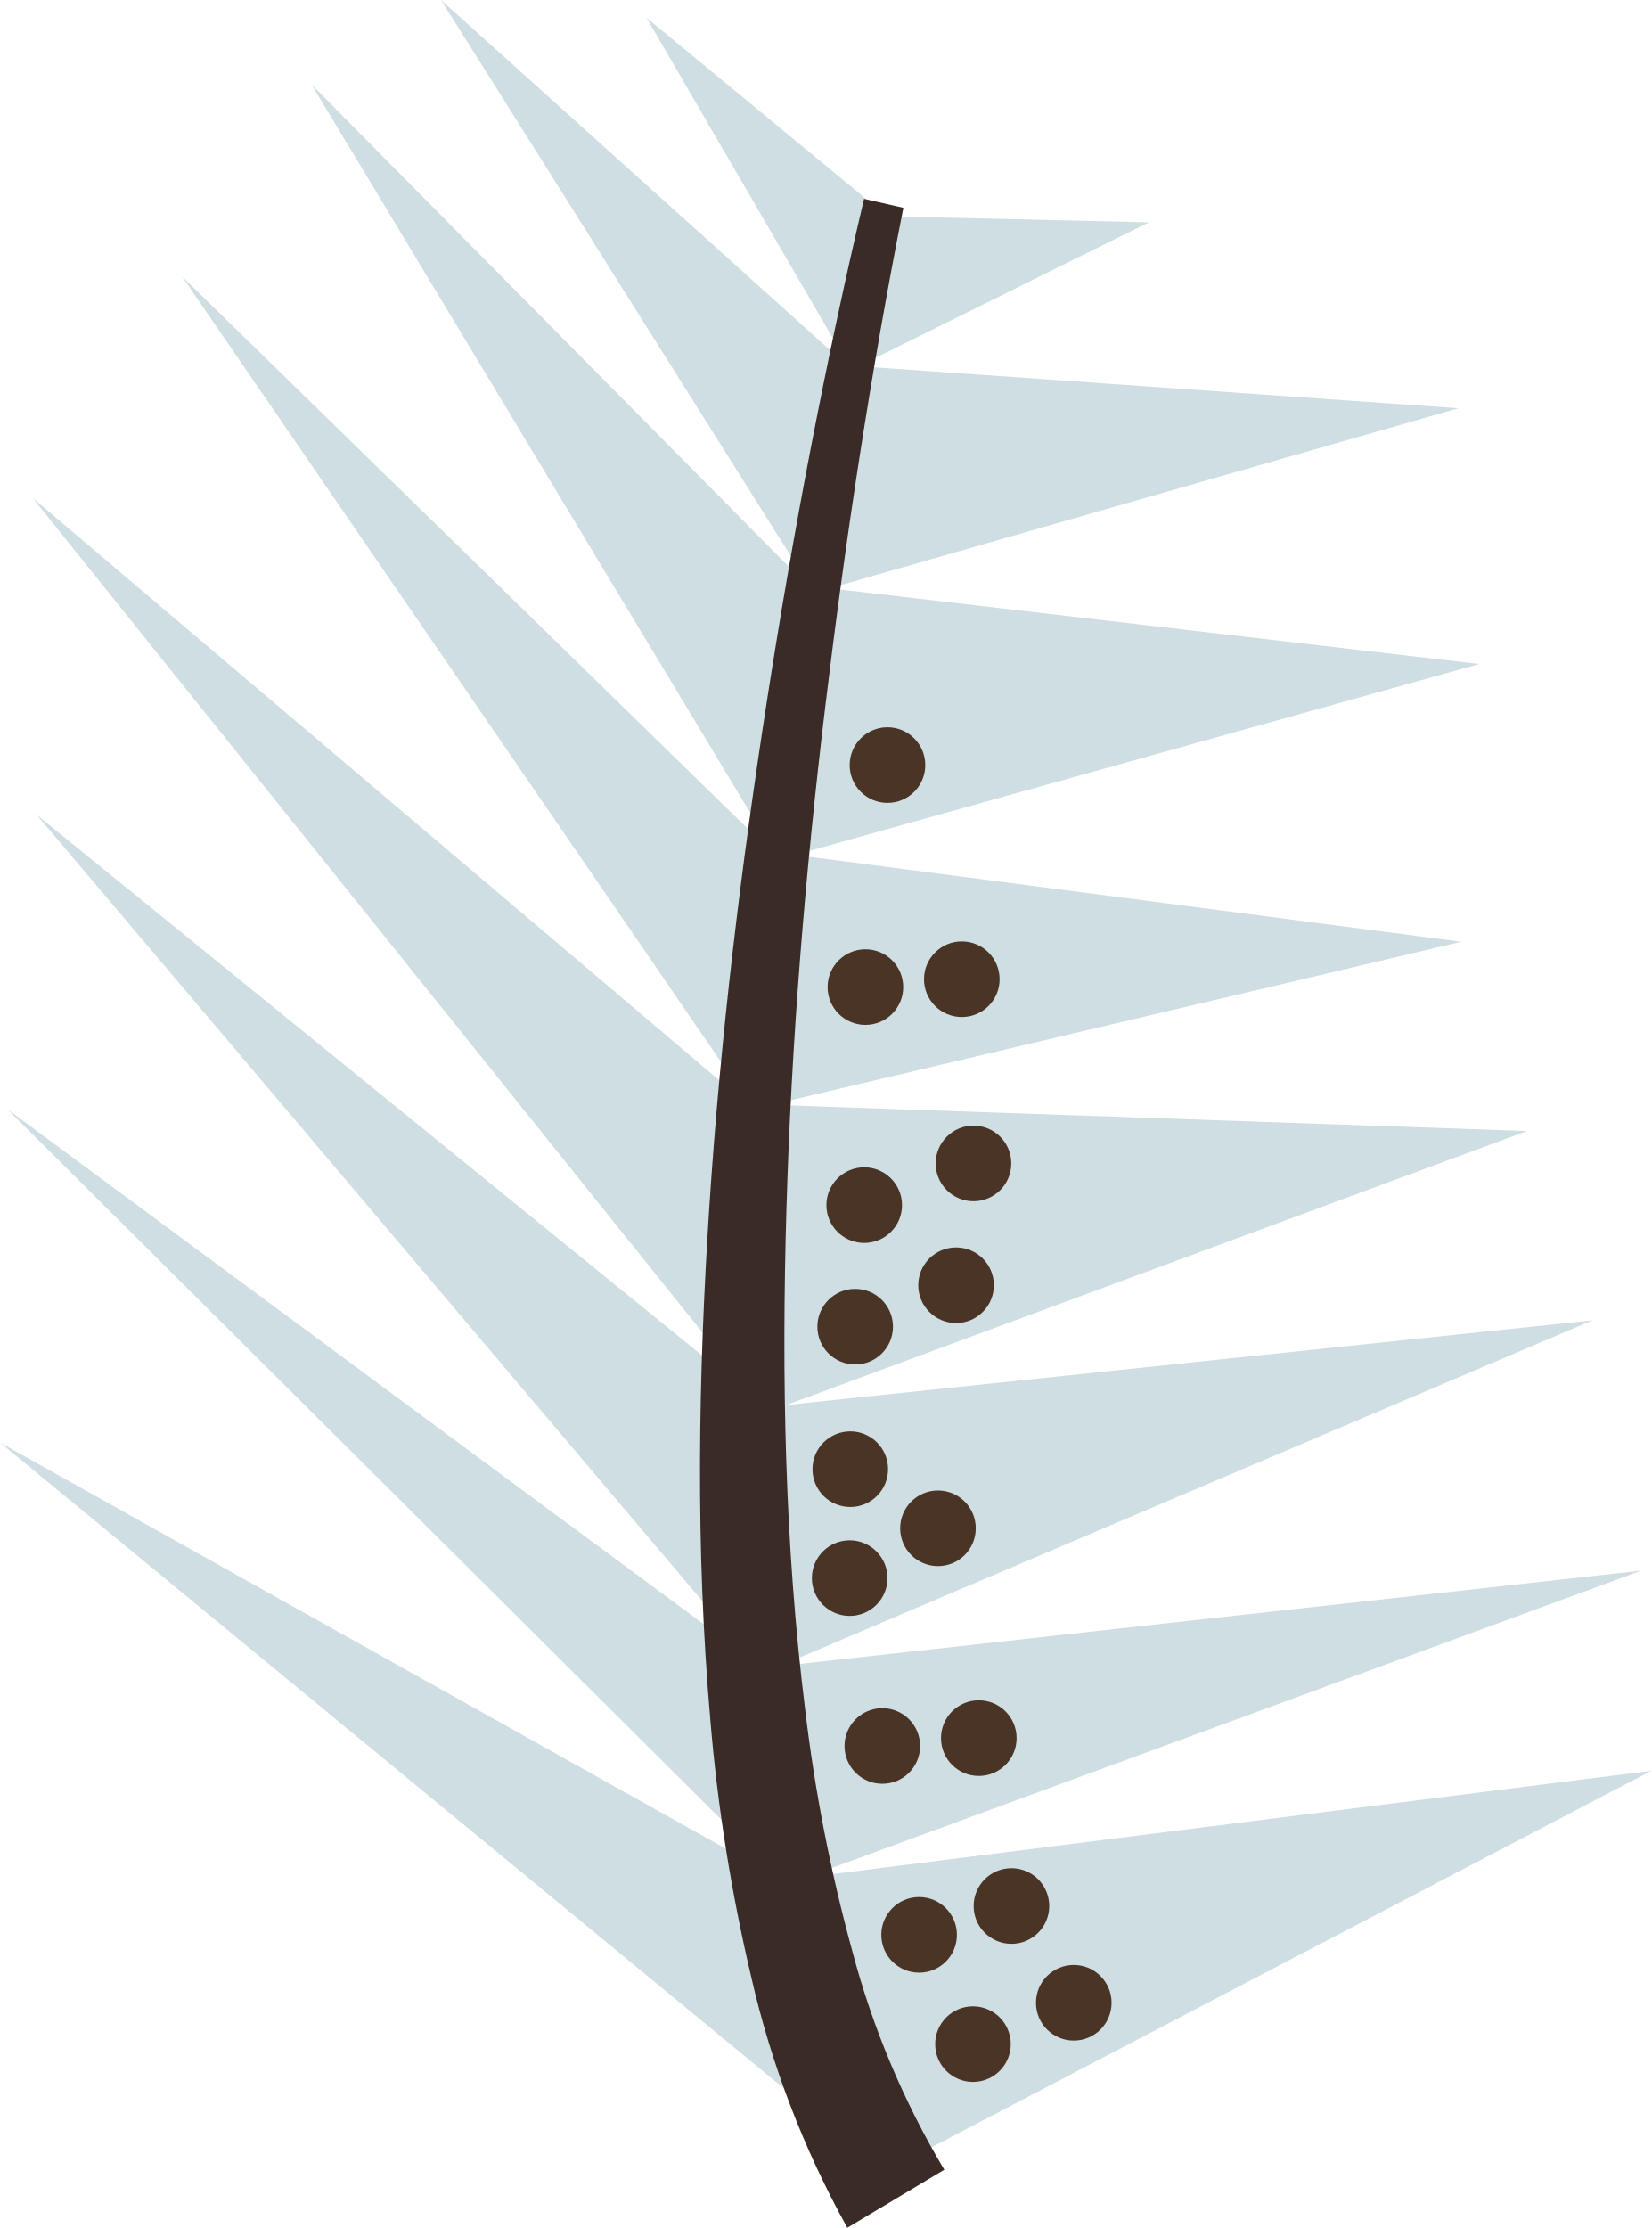
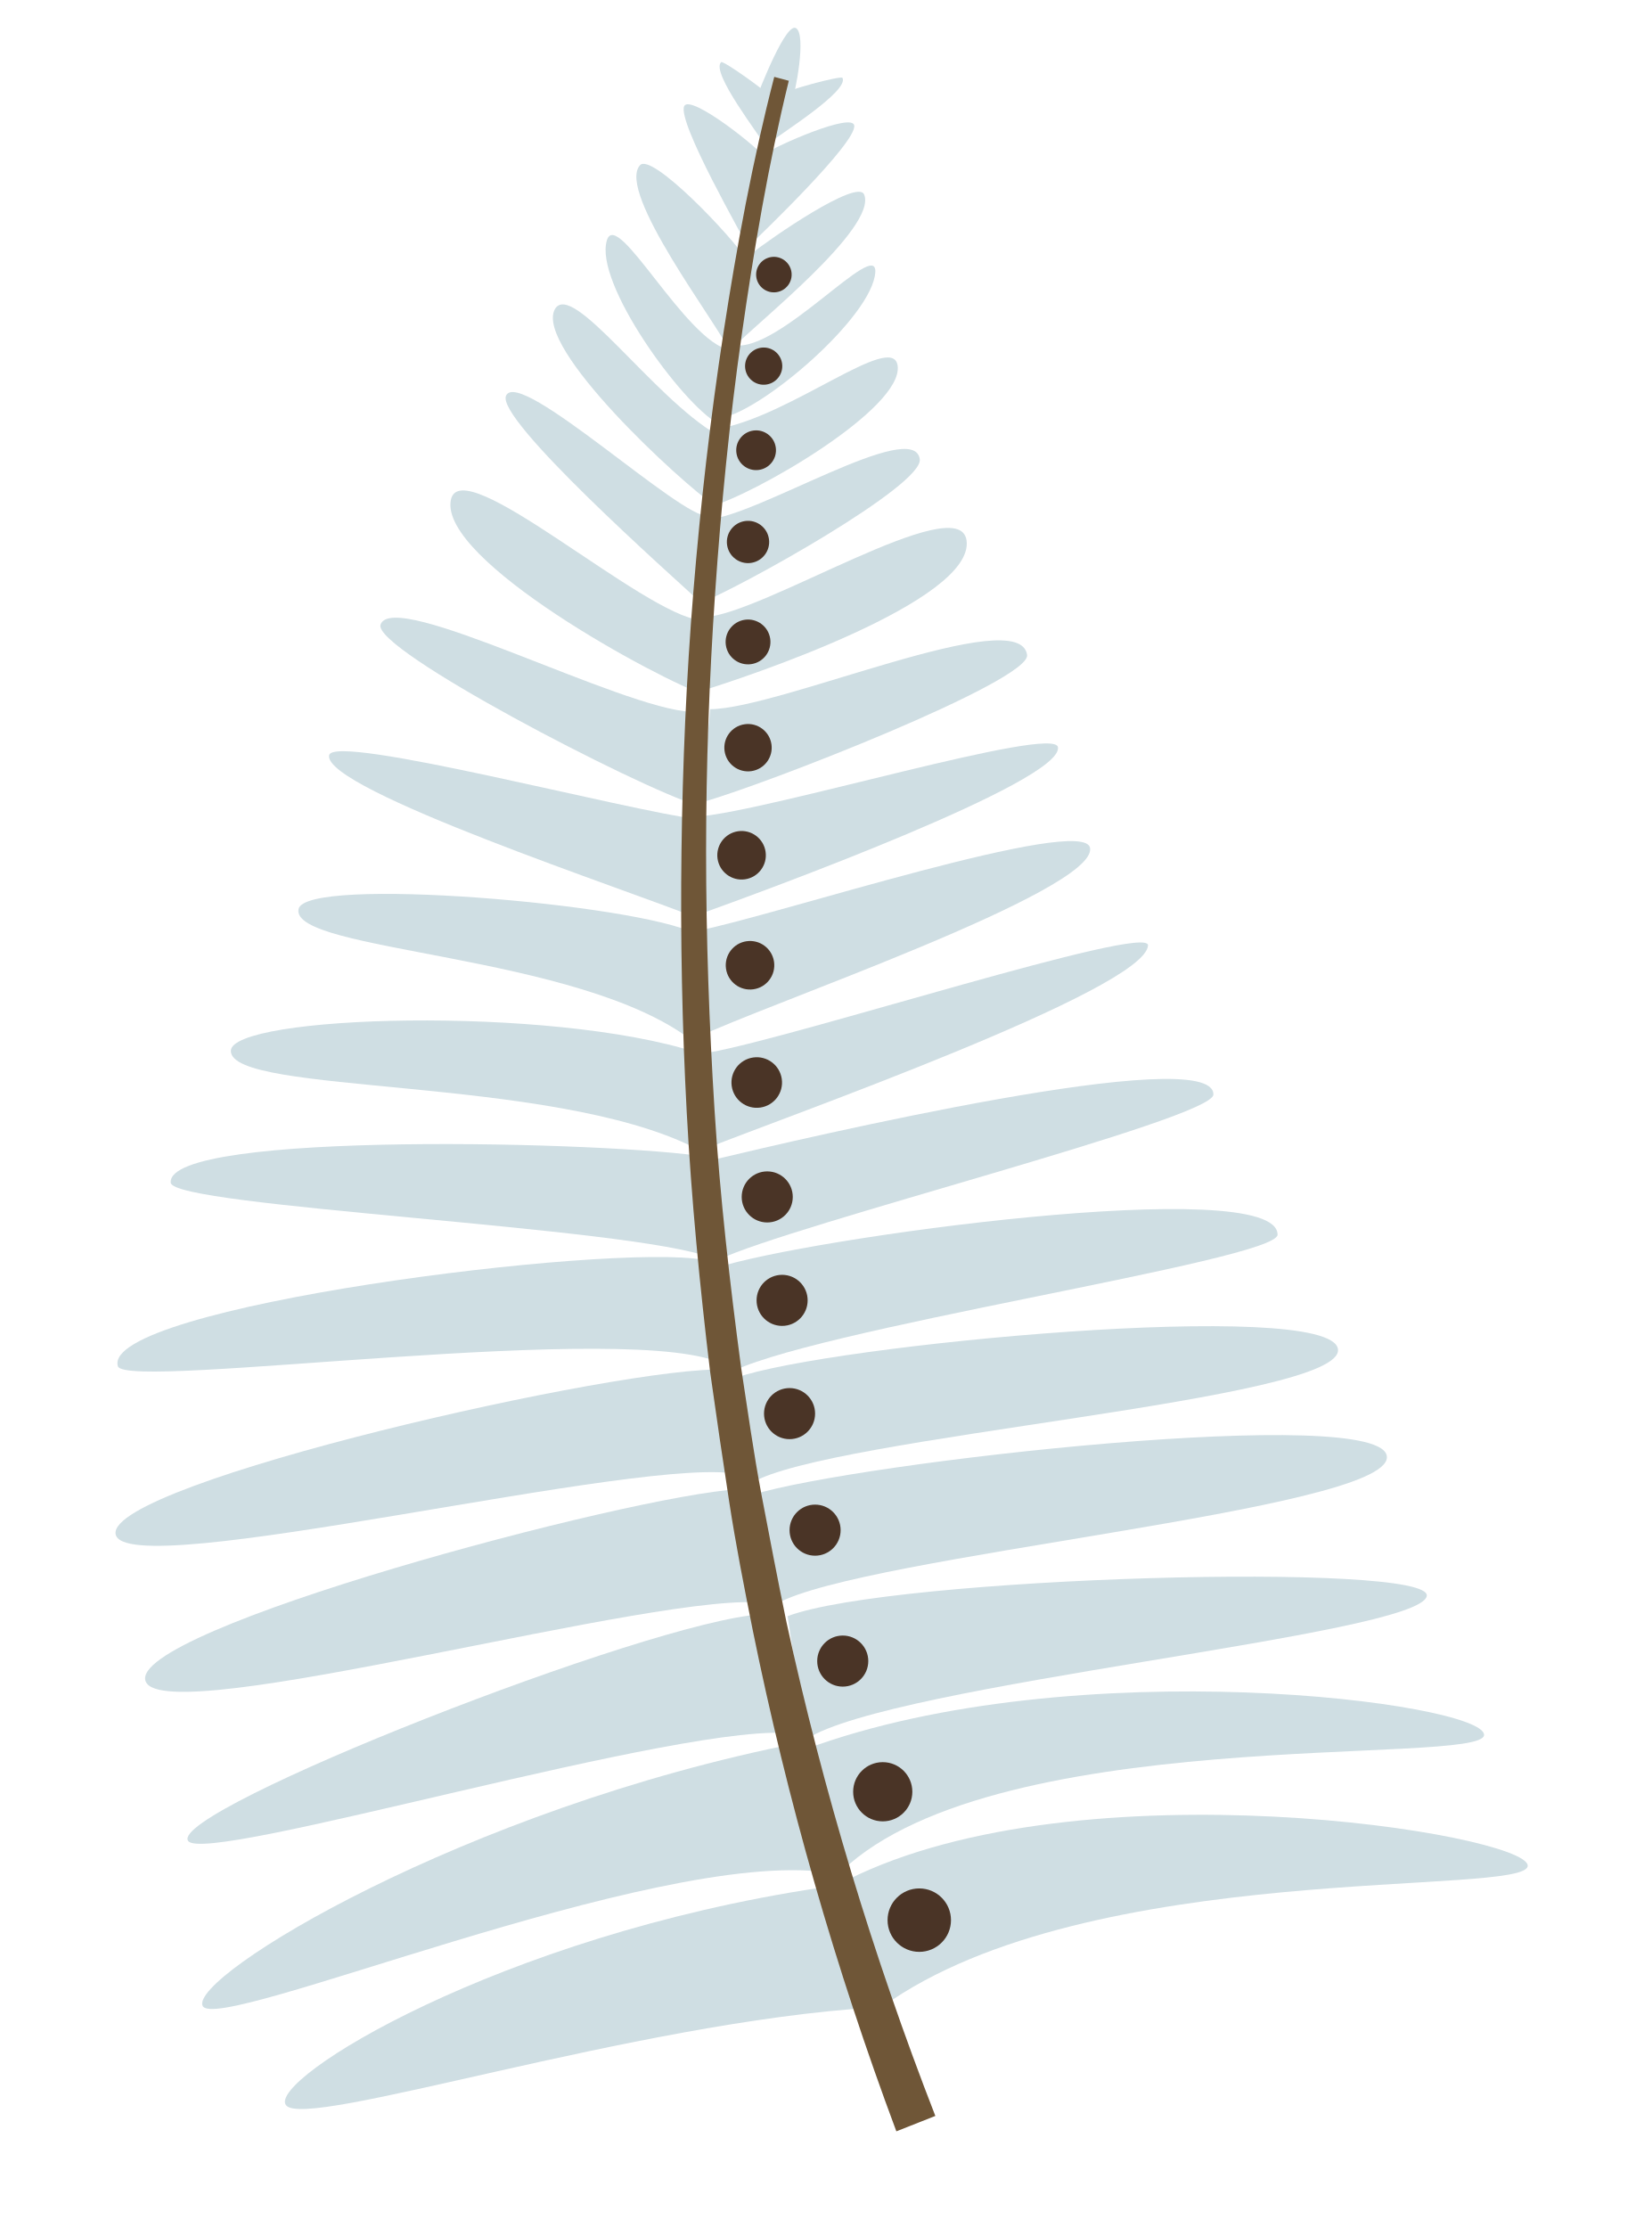
<svg xmlns="http://www.w3.org/2000/svg" viewBox="0 0 195.27 263.43">
  <defs>
-     <style>.cls-1{fill:#cfdee3;}.cls-2{fill:#4a3426;}.cls-3{fill:#3a2b26;}</style>
+     <style>.cls-1{fill:#cfdee3;}.cls-2{fill:#6f5637;}.cls-3{fill:#4a3426;}</style>
  </defs>
  <g id="leaves-individual">
-     <g id="leaf-16-back">
-       <polygon class="cls-1" points="95.52 249.25 0 170.56 92.52 222.33 0.86 131.14 88.97 196.29 4.33 96.33 89.41 165.45 3.87 58.88 89.12 131.18 21.53 32.69 91.87 101.34 36.84 9.99 96.1 69.85 52.15 0 100.57 43.57 76.45 2.1 104.91 25.57 135.86 26.29 101.53 43.3 172.46 48.27 98.1 69.56 174.93 78.51 94 101.08 172.79 111.35 91.21 130.63 180.56 133.73 93 166.12 188.32 156.11 92.18 197 194.08 185.71 95.33 221.98 195.27 209.37 106.98 255.55 95.52 249.25" />
-       <circle class="cls-2" cx="115.06" cy="241.69" r="4.47" />
-       <circle class="cls-2" cx="108.69" cy="228.77" r="4.47" />
-       <circle class="cls-2" cx="104.34" cy="206.44" r="4.47" />
-       <circle class="cls-2" cx="126.98" cy="236.8" r="4.47" />
-       <circle class="cls-2" cx="119.61" cy="225.36" r="4.47" />
-       <circle class="cls-2" cx="115.75" cy="205.51" r="4.47" />
-       <circle class="cls-2" cx="100.48" cy="186.59" r="4.47" />
-       <circle class="cls-2" cx="110.92" cy="180.7" r="4.47" />
-       <circle class="cls-2" cx="100.55" cy="173.71" r="4.47" />
-       <circle class="cls-2" cx="104.95" cy="90.46" r="4.47" />
-       <circle class="cls-2" cx="113.74" cy="115.78" r="4.47" />
-       <circle class="cls-2" cx="102.34" cy="116.71" r="4.47" />
-       <circle class="cls-2" cx="115.12" cy="137.56" r="4.47" />
-       <circle class="cls-2" cx="113.06" cy="151.96" r="4.47" />
-       <circle class="cls-2" cx="102.2" cy="142.49" r="4.47" />
-       <circle class="cls-2" cx="101.13" cy="156.86" r="4.47" />
-       <path class="cls-3" d="M106.83,24.57c-3.86,19.49-6.86,39.26-9.24,59S93.58,123.21,93,143s-.21,39.66,2.21,59.1a194.21,194.21,0,0,0,5.57,28.55,100.63,100.63,0,0,0,10.89,25.89l-11.47,6.86A113,113,0,0,1,88.85,233.8,206.28,206.28,0,0,1,84,203.33c-1.78-20.35-1.43-40.63-.11-60.74s3.75-40.1,6.84-59.95,6.83-39.54,11.45-59.13Z" />
+     <g id="leaf-1-back">
+       <path class="cls-1" d="M97.72,221.37c-20.5-2.8-72.23,19.27-73.76,15.79s30.8-23.25,70.55-31.1Z" />
+       <path class="cls-1" d="M103.38,237.36C75,239.08,36.07,251.91,33.82,248.91S59,228.9,97,223.2Z" />
+       <path class="cls-1" d="M90.67,189.56c-11.67-1.79-71.13,15.07-73.44,9.25-2.41-6.05,57.22-22,70.09-22.73Z" />
+       <path class="cls-1" d="M94,205c-12.06-1.78-70,15.72-71.77,12.64C20.05,214,76.76,191.71,90,190.87Z" />
+       <path class="cls-1" d="M85.73,161.4c-10.2-5.6-70.9,3.09-71.79.14-2.09-7,58.23-14.62,69.25-12.58Z" />
+       <path class="cls-1" d="M87.55,174.37c-10.36-2.68-73,13.07-73.88,7s60.41-20,72.09-19.43Z" />
+       <path class="cls-1" d="M82.17,135.72c-17-8.59-54.91-6.22-54.87-11.47,0-4.21,37.71-5.42,55.13.2Z" />
+       <path class="cls-1" d="M84.07,148.71c-9.21-3.65-63.63-6-63.88-8.87-.56-6.24,52.75-4.84,63.33-3.05Z" />
+       <path class="cls-1" d="M81.79,123C68.43,112.72,34.37,112.56,35.3,107.5c.74-4,40.08-.61,46.85,2.86Z" />
+       <path class="cls-1" d="M82.48,95.24C75.24,93,44.05,76.79,45,73.86c1.45-4.37,28.53,10,36.82,10.31Z" />
+       <path class="cls-1" d="M82.16,108.44c-7.31-3-44-15.09-43.24-19.14.49-2.66,35.38,6.6,43.81,7.6Z" />
+       <path class="cls-1" d="M83.61,82.28c-5.89-2-31.61-16-30.3-23.13C54.42,53.07,76.2,72.82,82.9,73.33Z" />
+       <path class="cls-1" d="M86.16,41.31C85,38.5,72.82,22.66,75.69,19.53,77.08,18,86.62,28,88.34,30.78Z" />
+       <path class="cls-1" d="M90.59,17.35c-.68-1.23-6.6-8.82-5.31-10C85.53,7.12,91,11,92,12.19Z" />
+       <path class="cls-1" d="M88.83,29.9C88,28.23,80,14.34,80.92,12.53c.76-1.4,8.85,4.94,10,6.57Z" />
+       <path class="cls-1" d="M83.16,71.5c-4-3.67-24.64-22-23.31-24.73C61.44,43.42,80.68,61.45,83.74,61Z" />
+       <path class="cls-1" d="M84.9,50.08c-4.27-2.36-14.68-16.65-13.13-21.67,1.21-3.93,9.34,12.07,14.61,13Z" />
+       <path class="cls-1" d="M84.61,59.85c-4.2-2.89-21.4-18.75-19-23.28C67.62,33,77.22,47,84.78,51.39Z" />
+       <path class="cls-1" d="M93.45,12.81c.72-2.18,1.88-8.59.72-9.46s-4.22,6.85-5,9Z" />
+       <path class="cls-1" d="M98.69,222.07c17.52-18.64,76.85-13.15,76.81-16.95S127.22,195,95.28,206.81Z" />
+       <path class="cls-1" d="M104.4,237.23c24.43-17.55,76.48-12.91,76.26-16.66s-52.77-12.23-80.53,1.74Z" />
+       <path class="cls-1" d="M91.84,189.62c10.3-5.76,72-11,72.17-17.3.15-6.51-62.77.59-75.07,4.43Z" />
+       <path class="cls-1" d="M95.34,205.63c10.24-6.62,72.32-12.25,73.38-16.9.94-4.14-63.21-2.33-75.58,2.36Z" />
+       <path class="cls-1" d="M85.81,162.56c8.93-5.27,65.27-13.5,65.27-16.58,0-7.28-55.81.42-66.42,3.94Z" />
+       <path class="cls-1" d="M88.83,175.36c9.15-5.56,70.27-9.74,69.39-15.85S98,159,87,162.91Z" />
+       <path class="cls-1" d="M83.69,135.72c8.9-3.56,51.78-18.7,52.07-23.94.14-2.66-41.58,10.85-51.89,12.66Z" />
+       <path class="cls-1" d="M84.83,149c8.94-4.25,58.6-16.69,58.66-19.58.14-6.26-48.46,5.16-58.91,7.65Z" />
+       <path class="cls-1" d="M87.07,40.77c2-2.24,16.73-13.84,15.12-17.77-.78-1.91-11,5.12-13.53,7.14Z" />
+       <path class="cls-1" d="M91.19,16.76c1.07-.92,9.24-6,8.44-7.55-.15-.3-6.66,1.42-8,2.22Z" />
+       <path class="cls-1" d="M88.51,29.14c1.34-1.28,12.8-12.26,12.51-14.3-.23-1.57-9.1,2.32-10.76,3.44Z" />
+       <path class="cls-1" d="M82.54,122.62c7.48-3.66,47.1-17.24,46.37-22.34-.59-4.08-37.57,8.07-46.24,9.73Z" />
+       <path class="cls-1" d="M82.92,94.88c7.32-2,39-14.39,38.54-17.45-.89-6.2-29.18,6.38-37.47,6.42Z" />
+       <path class="cls-1" d="M82.73,108.09c7.42-2.66,43-15.67,42.38-19.74-.39-2.68-34,7.51-42.51,8.19Z" />
+       <path class="cls-1" d="M82.3,81.89c6-1.79,33-10.86,32-18-.88-6.12-24.25,8.83-31,9.07Z" />
+       <path class="cls-1" d="M82.66,71.37c5.07-2,26.55-14,26.11-17.08-.71-4.93-19.32,6.79-25,7.1Z" />
+       <path class="cls-1" d="M85.21,49.43c4.83-.73,18-12,18.3-17.26.22-4.11-11.42,9.57-16.7,8.64Z" />
+       <path class="cls-1" d="M84,59.88c4.94-1.26,22.88-11.56,22.15-16.65-.59-4.08-12.66,6-21.27,7.48Z" />
+       <path class="cls-2" d="M93.28,9.55c-2.42,9.87-4.13,20-5.57,30.08s-2.44,20.28-3.14,30.46-1.07,20.39-1.07,30.6.36,20.4,1,30.58,1.79,20.32,3.14,30.42c.77,5,1.47,10.08,2.42,15.09s1.91,10,2.94,15a388.85,388.85,0,0,0,17.61,58.4L106,252a392.91,392.91,0,0,1-17-59.34c-1-5-2-10.09-2.78-15.18s-1.53-10.17-2.24-15.26c-1.23-10.21-2.22-20.45-2.77-30.71s-.75-20.55-.62-30.82S81.16,80.13,82,69.9s2-20.44,3.56-30.59,3.42-20.23,6-30.22Z" />
+       <circle class="cls-3" cx="108.71" cy="227.03" r="3.75" />
+       <circle class="cls-3" cx="104.39" cy="211.85" r="3.5" />
+       <circle class="cls-3" cx="99.66" cy="196.4" r="3.02" />
+       <circle class="cls-3" cx="96.39" cy="180.92" r="3.02" />
+       <circle class="cls-3" cx="93.37" cy="167.14" r="3.02" />
+       <circle class="cls-3" cx="92.49" cy="153.75" r="3.02" />
+       <circle class="cls-3" cx="90.73" cy="141.52" r="3.02" />
+       <circle class="cls-3" cx="89.5" cy="127.99" r="2.99" transform="translate(-17.31 14.04) rotate(-8.18)" />
+       <circle class="cls-3" cx="88.7" cy="114.12" r="2.87" transform="translate(-15.34 13.79) rotate(-8.18)" />
+       <circle class="cls-3" cx="87.7" cy="101.12" r="2.87" transform="translate(-13.5 13.51) rotate(-8.18)" />
+       <circle class="cls-3" cx="88.46" cy="88.4" r="2.8" transform="translate(-11.68 13.49) rotate(-8.18)" />
+       <circle class="cls-3" cx="88.46" cy="75.9" r="2.65" transform="translate(-9.9 13.36) rotate(-8.18)" />
+       <circle class="cls-3" cx="88.46" cy="64.08" r="2.5" transform="translate(-8.22 13.24) rotate(-8.18)" />
+       <circle class="cls-3" cx="89.42" cy="53.23" r="2.35" transform="translate(-6.67 13.27) rotate(-8.18)" />
+       <circle class="cls-3" cx="90.31" cy="43.28" r="2.2" transform="translate(-5.24 13.3) rotate(-8.18)" />
+       <circle class="cls-3" cx="91.52" cy="32.46" r="2.1" transform="translate(-3.69 13.36) rotate(-8.18)" />
    </g>
  </g>
</svg>
